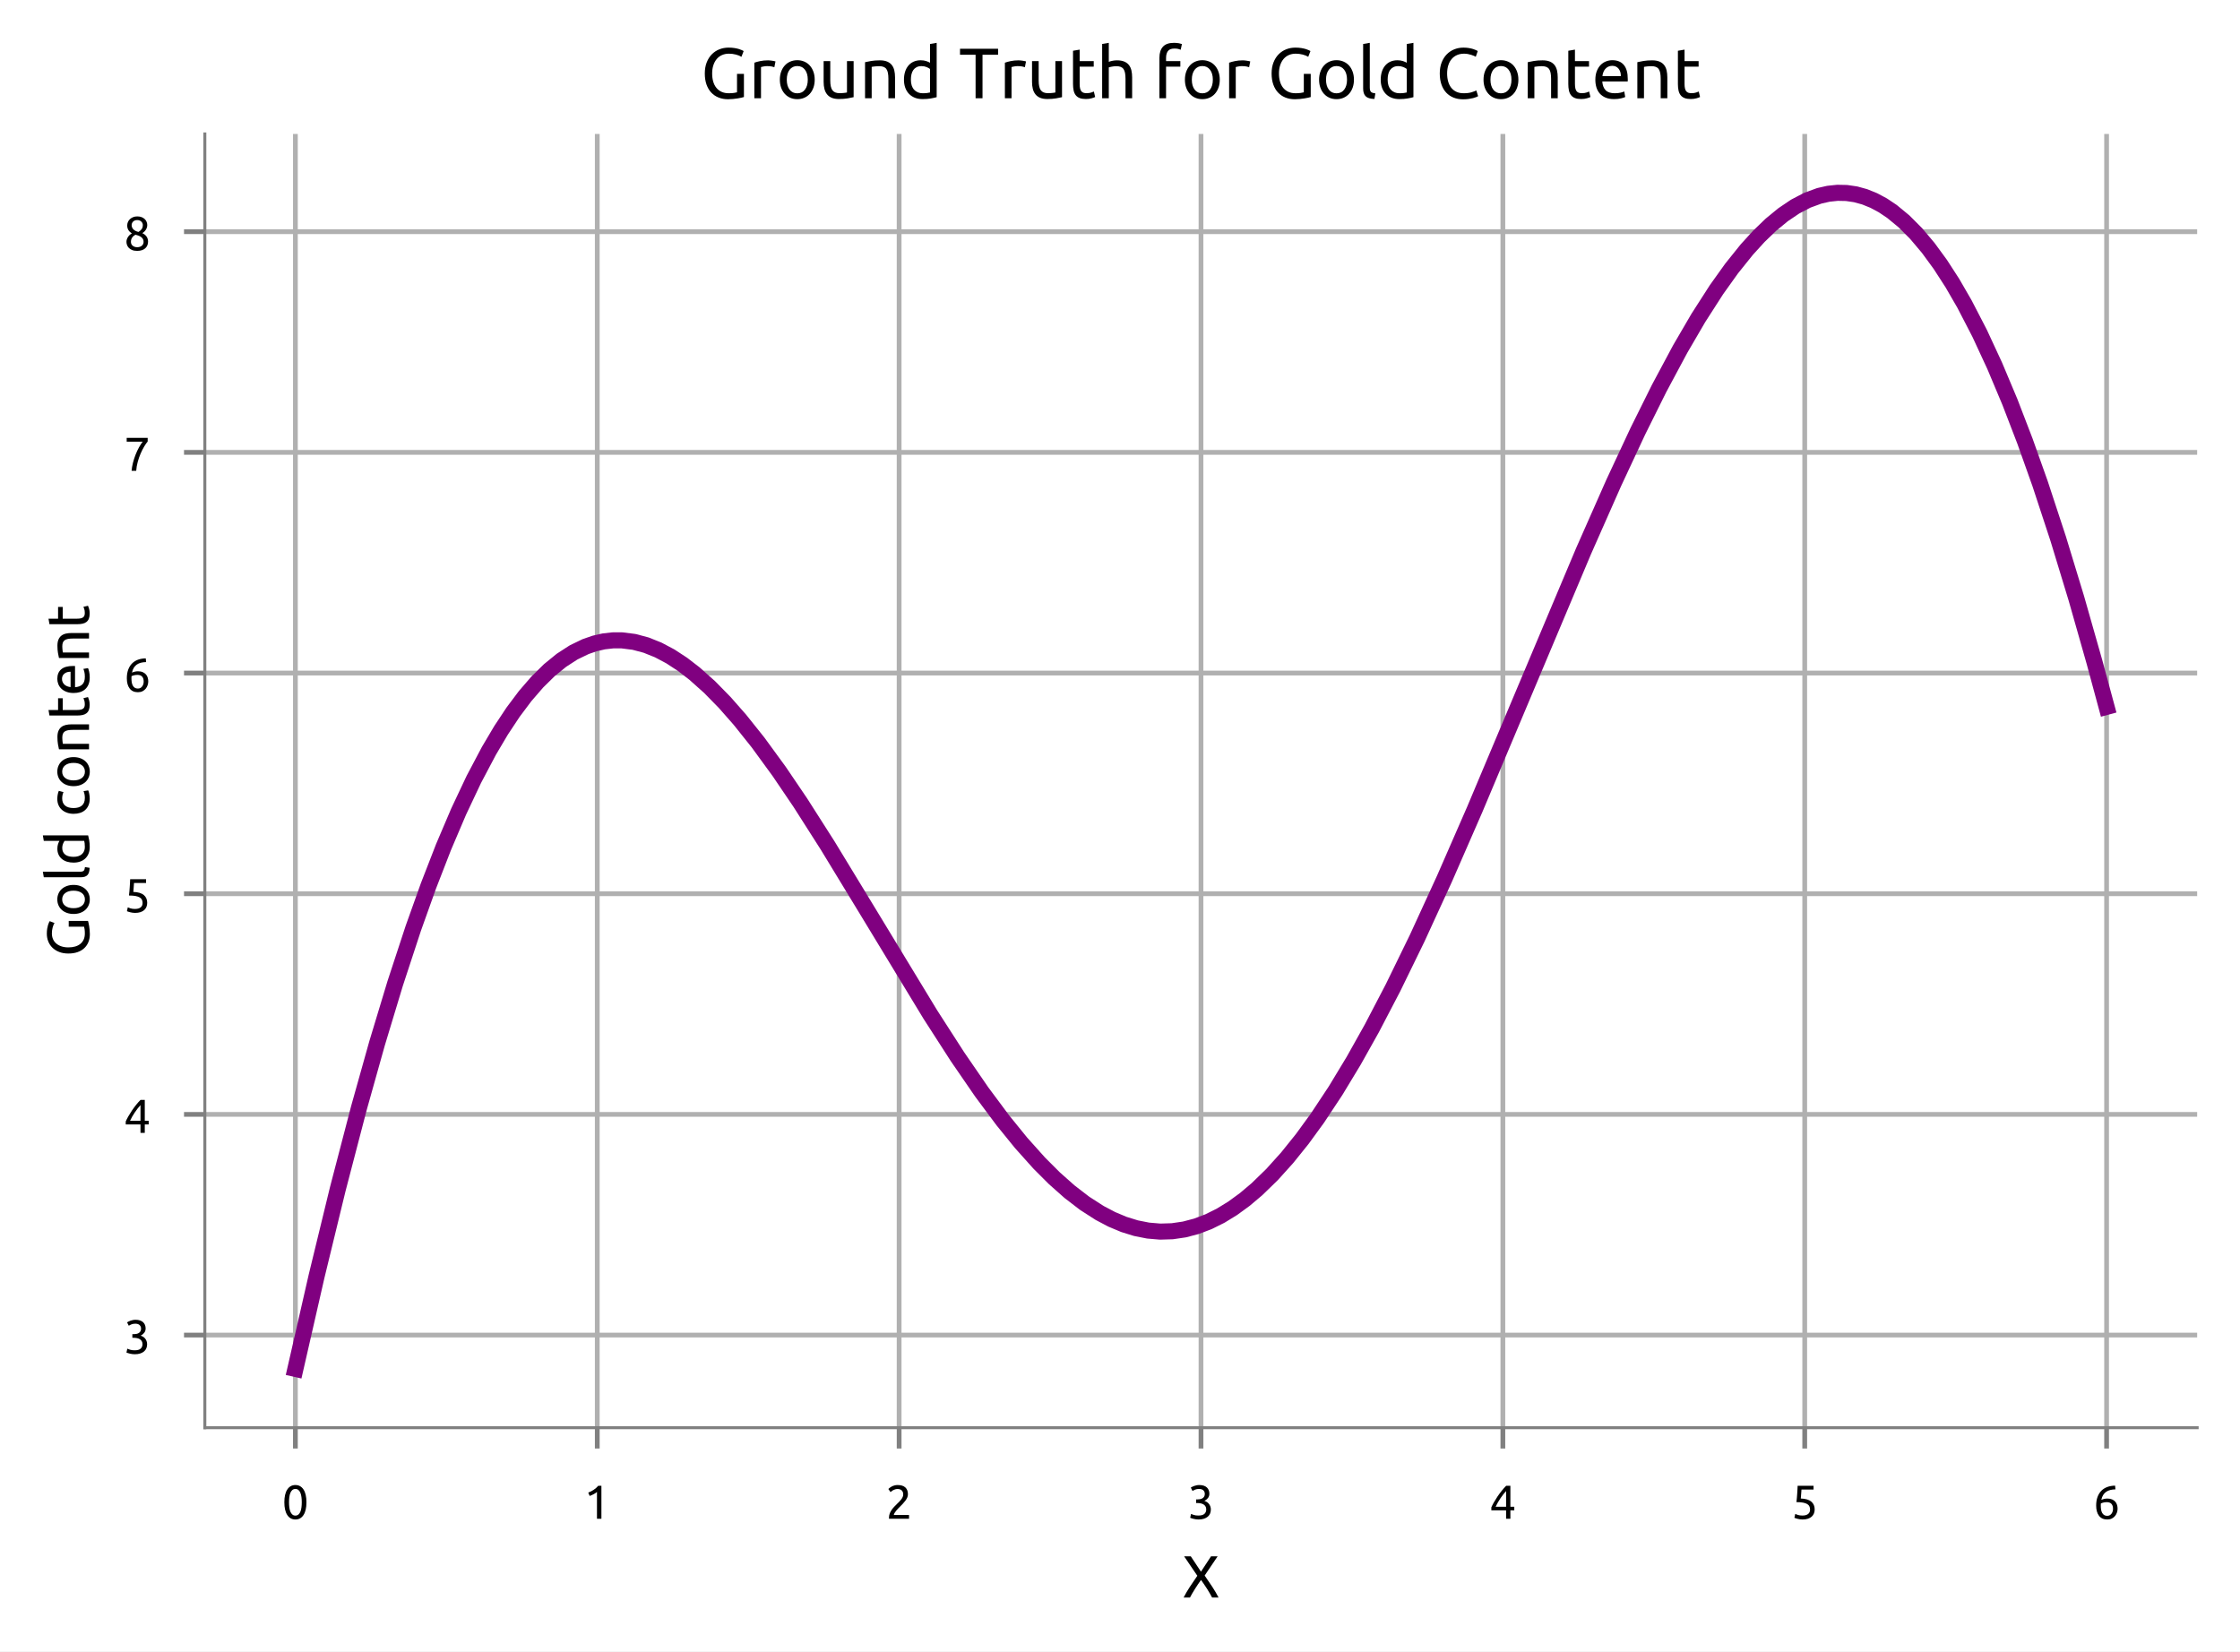
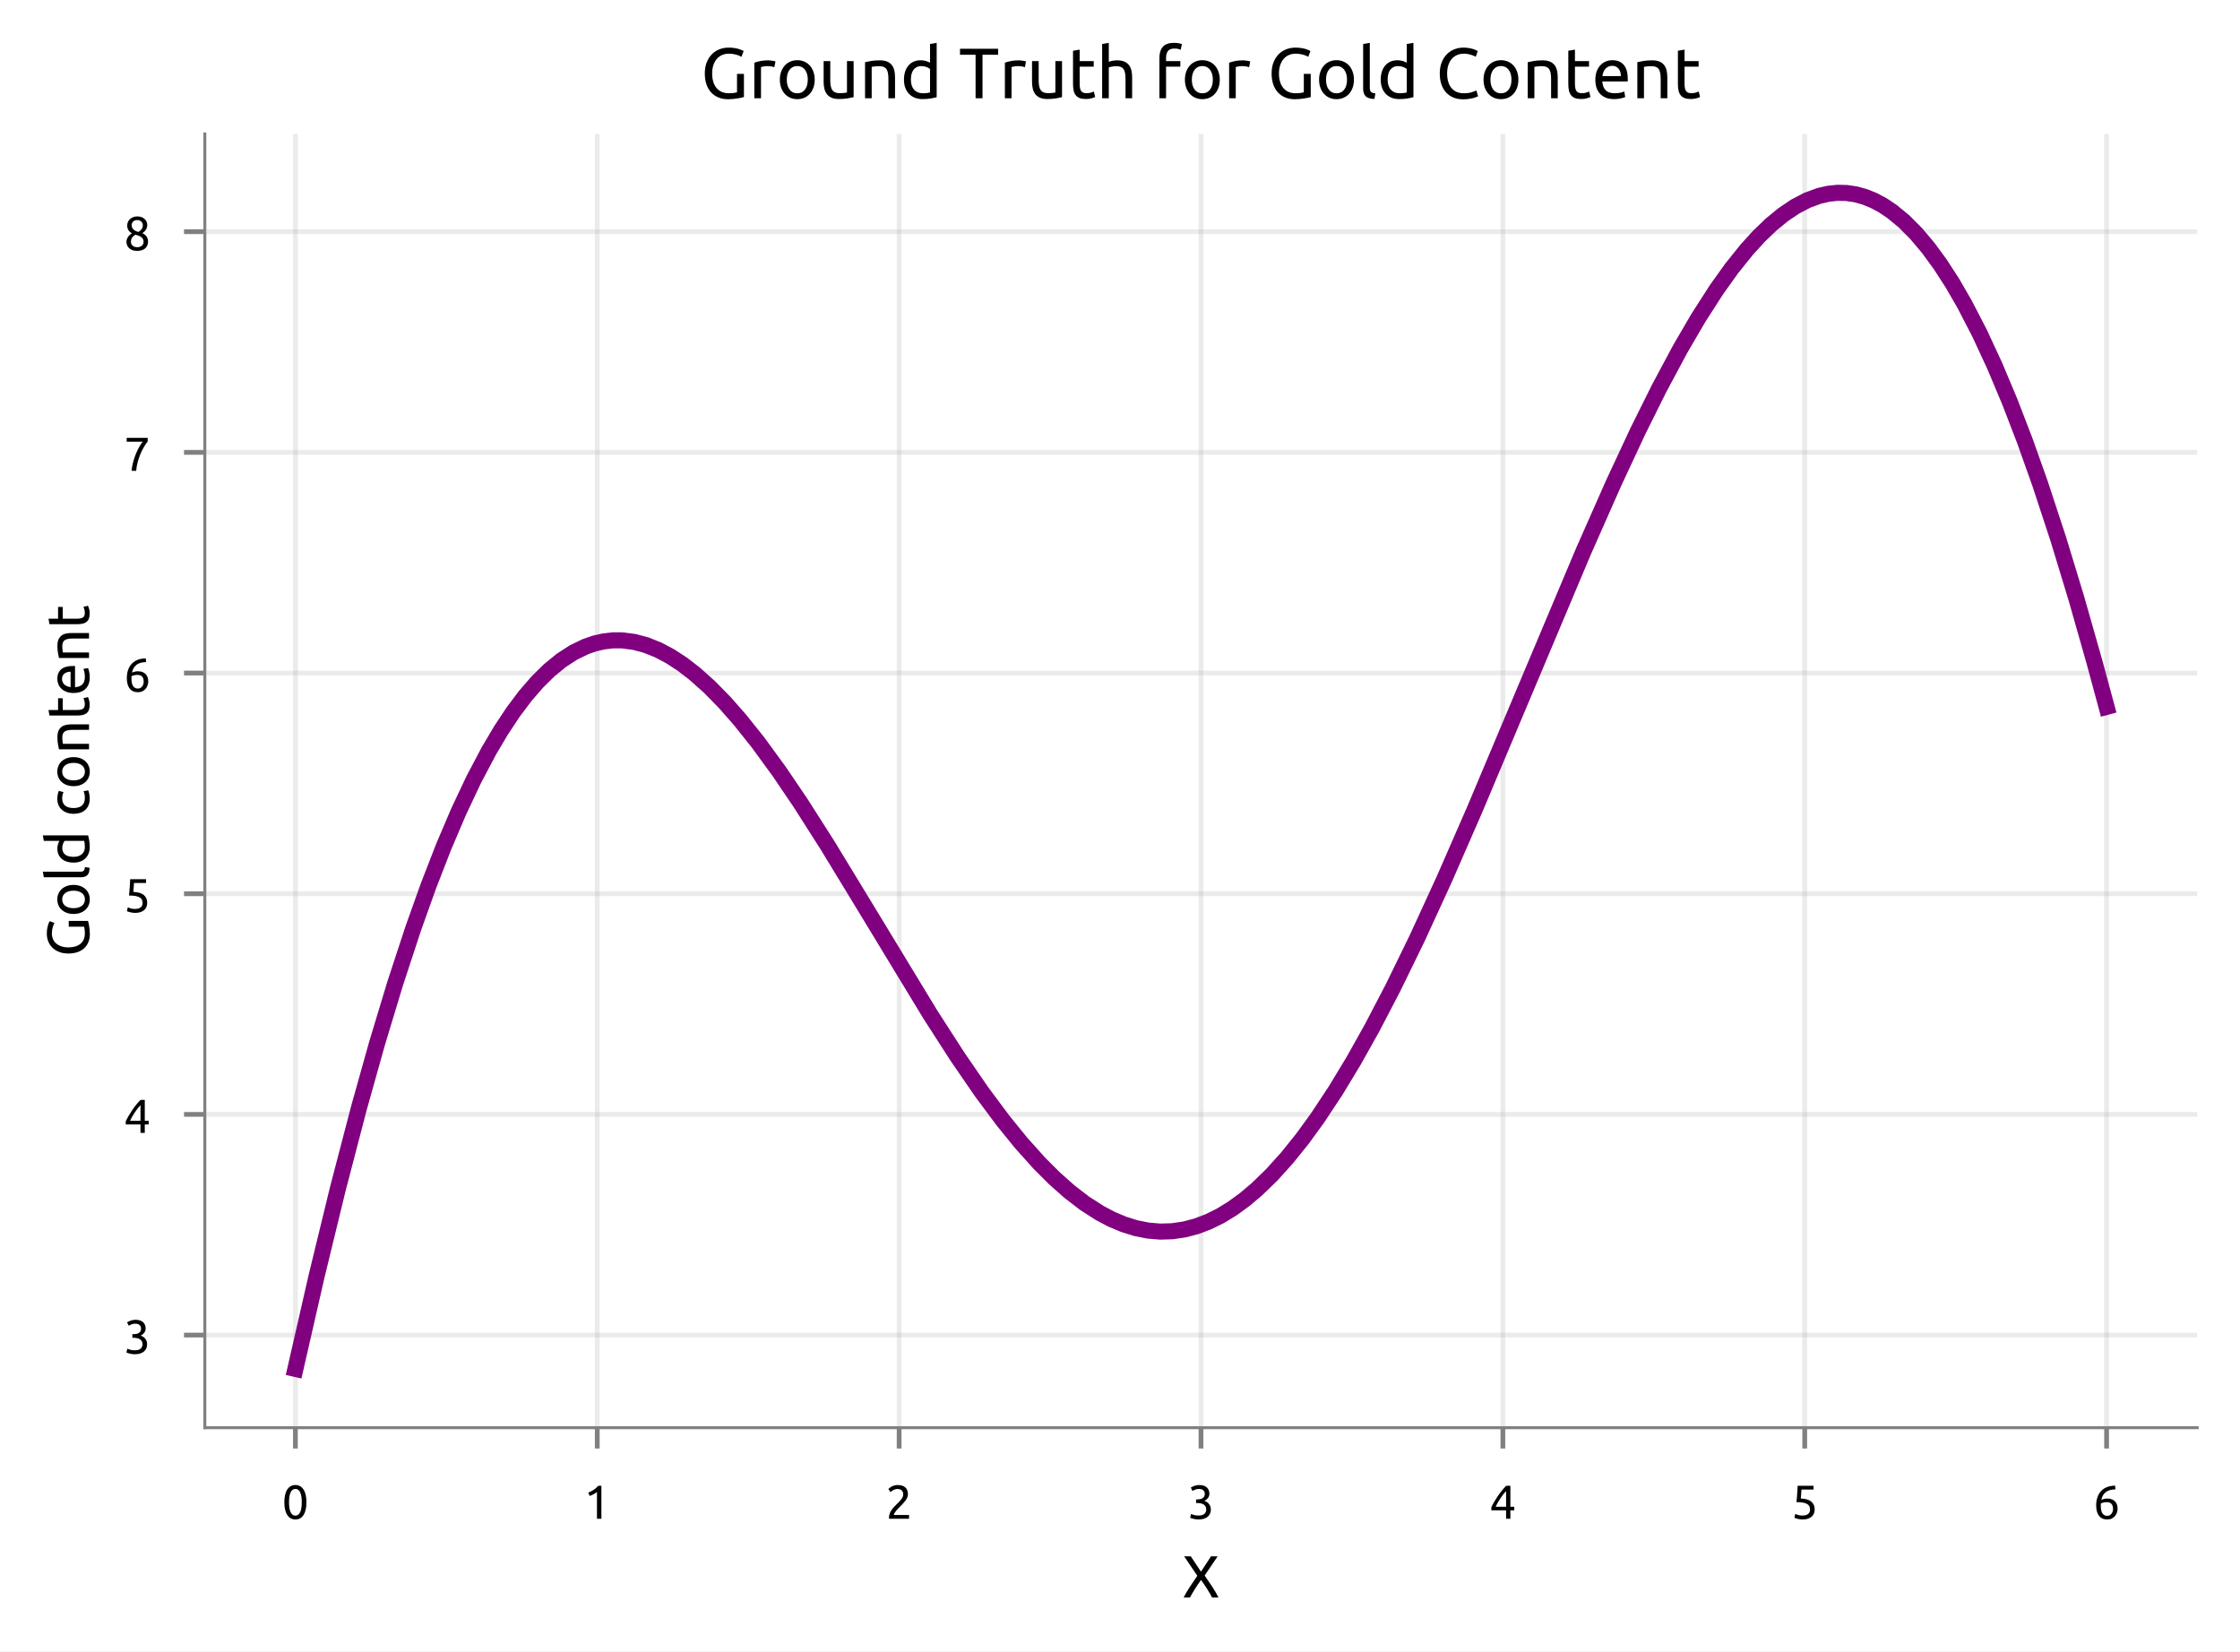
<svg xmlns="http://www.w3.org/2000/svg" xmlns:xlink="http://www.w3.org/1999/xlink" height="277.548pt" version="1.1" viewBox="0 0 376.422 277.548" width="376.422pt">
  <defs>
    <style type="text/css">
*{stroke-linecap:butt;stroke-linejoin:round;}
  </style>
  </defs>
  <g id="figure_1">
    <g id="patch_1">
      <path d="M 0 277.548  L 376.422 277.548  L 376.422 0  L 0 0  z " style="fill:#ffffff;" />
    </g>
    <g id="axes_1">
      <g id="patch_2">
        <path d="M 34.422 239.951  L 369.222 239.951  L 369.222 22.511  L 34.422 22.511  z " style="fill:#ffffff;" />
      </g>
      <g id="matplotlib.axis_1">
        <g id="xtick_1">
          <g id="line2d_1">
-             <path clip-path="url(#p24f2d3cc29)" d="M 49.64 239.951  L 49.64 22.511  " style="fill:none;stroke:#b0b0b0;stroke-linecap:square;stroke-width:0.8;" />
+             <path clip-path="url(#p49e66dd9d8)" d="M 49.64 239.951  L 49.64 22.511  " style="fill:none;stroke:#b0b0b0;stroke-linecap:square;stroke-opacity:0.25;stroke-width:0.8;" />
          </g>
          <g id="line2d_2">
            <defs>
-               <path d="M 0 0  L 0 3.5  " id="m8407065d9e" style="stroke:#808080;stroke-width:0.8;" />
-             </defs>
-             <g>
-               <use style="fill:#808080;stroke:#808080;stroke-width:0.8;" x="49.64" xlink:href="#m8407065d9e" y="239.951" />
+               <path d="M 0 0  L 0 3.5  " id="m145a756507" style="stroke:#808080;stroke-width:0.8;" />
+             </defs>
+             <g>
+               <use style="fill:#808080;stroke:#808080;stroke-width:0.8;" x="49.64" xlink:href="#m145a756507" y="239.951" />
            </g>
          </g>
          <g id="text_1">
            <defs>
              <path d="M 5 34.703  Q 5 52.094 11.141 61.5  Q 17.297 70.906 28.203 70.906  Q 39.094 70.906 45.25 61.5  Q 51.406 52.094 51.406 34.703  Q 51.406 17.297 45.25 7.891  Q 39.094 -1.5 28.203 -1.5  Q 17.297 -1.5 11.141 7.891  Q 5 17.297 5 34.703  z M 41.594 34.703  Q 41.594 40.406 40.938 45.5  Q 40.297 50.594 38.75 54.391  Q 37.203 58.203 34.594 60.453  Q 32 62.703 28.203 62.703  Q 24.406 62.703 21.797 60.453  Q 19.203 58.203 17.641 54.391  Q 16.094 50.594 15.438 45.5  Q 14.797 40.406 14.797 34.703  Q 14.797 29 15.438 23.891  Q 16.094 18.797 17.641 15  Q 19.203 11.203 21.797 8.953  Q 24.406 6.703 28.203 6.703  Q 32 6.703 34.594 8.953  Q 37.203 11.203 38.75 15  Q 40.297 18.797 40.938 23.891  Q 41.594 29 41.594 34.703  z " id="Ubuntu-48" />
            </defs>
            <g transform="translate(47.38381 255.2587)scale(0.08 -0.08)">
              <use xlink:href="#Ubuntu-48" />
            </g>
          </g>
        </g>
        <g id="xtick_2">
          <g id="line2d_3">
-             <path clip-path="url(#p24f2d3cc29)" d="M 100.367 239.951  L 100.367 22.511  " style="fill:none;stroke:#b0b0b0;stroke-linecap:square;stroke-width:0.8;" />
+             <path clip-path="url(#p49e66dd9d8)" d="M 100.367 239.951  L 100.367 22.511  " style="fill:none;stroke:#b0b0b0;stroke-linecap:square;stroke-opacity:0.25;stroke-width:0.8;" />
          </g>
          <g id="line2d_4">
            <g>
-               <use style="fill:#808080;stroke:#808080;stroke-width:0.8;" x="100.367" xlink:href="#m8407065d9e" y="239.951" />
+               <use style="fill:#808080;stroke:#808080;stroke-width:0.8;" x="100.367" xlink:href="#m145a756507" y="239.951" />
            </g>
          </g>
          <g id="text_2">
            <defs>
              <path d="M 9.297 55  Q 15 57.203 20.391 60.641  Q 25.797 64.094 30.297 69.297  L 36.906 69.297  L 36.906 0  L 27.594 0  L 27.594 56.406  Q 26.406 55.297 24.656 54.094  Q 22.906 52.906 20.844 51.797  Q 18.797 50.703 16.547 49.703  Q 14.297 48.703 12.203 48  z " id="Ubuntu-49" />
            </defs>
            <g transform="translate(98.11108 255.2587)scale(0.08 -0.08)">
              <use xlink:href="#Ubuntu-49" />
            </g>
          </g>
        </g>
        <g id="xtick_3">
          <g id="line2d_5">
-             <path clip-path="url(#p24f2d3cc29)" d="M 151.095 239.951  L 151.095 22.511  " style="fill:none;stroke:#b0b0b0;stroke-linecap:square;stroke-width:0.8;" />
+             <path clip-path="url(#p49e66dd9d8)" d="M 151.095 239.951  L 151.095 22.511  " style="fill:none;stroke:#b0b0b0;stroke-linecap:square;stroke-opacity:0.25;stroke-width:0.8;" />
          </g>
          <g id="line2d_6">
            <g>
-               <use style="fill:#808080;stroke:#808080;stroke-width:0.8;" x="151.095" xlink:href="#m8407065d9e" y="239.951" />
+               <use style="fill:#808080;stroke:#808080;stroke-width:0.8;" x="151.095" xlink:href="#m145a756507" y="239.951" />
            </g>
          </g>
          <g id="text_3">
            <defs>
              <path d="M 46.703 51.594  Q 46.703 48 45.25 44.641  Q 43.797 41.297 41.391 38.047  Q 39 34.797 36 31.641  Q 33 28.5 30 25.5  Q 28.297 23.797 26.047 21.5  Q 23.797 19.203 21.797 16.703  Q 19.797 14.203 18.438 11.891  Q 17.094 9.594 17.094 7.906  L 49 7.906  L 49 0  L 7 0  Q 6.906 0.594 6.906 1.188  Q 6.906 1.797 6.906 2.297  Q 6.906 7 8.453 11.047  Q 10 15.094 12.5 18.688  Q 15 22.297 18.094 25.5  Q 21.203 28.703 24.203 31.703  Q 26.703 34.094 28.953 36.438  Q 31.203 38.797 32.953 41.141  Q 34.703 43.5 35.75 46  Q 36.797 48.5 36.797 51.297  Q 36.797 54.297 35.844 56.391  Q 34.906 58.5 33.297 59.891  Q 31.703 61.297 29.547 61.938  Q 27.406 62.594 25 62.594  Q 22.094 62.594 19.688 61.797  Q 17.297 61 15.391 59.953  Q 13.5 58.906 12.203 57.75  Q 10.906 56.594 10.203 56  L 5.594 62.594  Q 6.5 63.594 8.297 65.047  Q 10.094 66.5 12.594 67.797  Q 15.094 69.094 18.188 70  Q 21.297 70.906 24.906 70.906  Q 35.797 70.906 41.25 65.844  Q 46.703 60.797 46.703 51.594  z " id="Ubuntu-50" />
            </defs>
            <g transform="translate(148.8384 255.2587)scale(0.08 -0.08)">
              <use xlink:href="#Ubuntu-50" />
            </g>
          </g>
        </g>
        <g id="xtick_4">
          <g id="line2d_7">
-             <path clip-path="url(#p24f2d3cc29)" d="M 201.822 239.951  L 201.822 22.511  " style="fill:none;stroke:#b0b0b0;stroke-linecap:square;stroke-width:0.8;" />
+             <path clip-path="url(#p49e66dd9d8)" d="M 201.822 239.951  L 201.822 22.511  " style="fill:none;stroke:#b0b0b0;stroke-linecap:square;stroke-opacity:0.25;stroke-width:0.8;" />
          </g>
          <g id="line2d_8">
            <g>
-               <use style="fill:#808080;stroke:#808080;stroke-width:0.8;" x="201.822" xlink:href="#m8407065d9e" y="239.951" />
+               <use style="fill:#808080;stroke:#808080;stroke-width:0.8;" x="201.822" xlink:href="#m145a756507" y="239.951" />
            </g>
          </g>
          <g id="text_4">
            <defs>
              <path d="M 22.594 6.797  Q 31.5 6.797 35.344 10.297  Q 39.203 13.797 39.203 19.703  Q 39.203 23.5 37.594 26.094  Q 36 28.703 33.391 30.25  Q 30.797 31.797 27.344 32.438  Q 23.906 33.094 20.297 33.094  L 17.906 33.094  L 17.906 40.703  L 21.203 40.703  Q 23.703 40.703 26.344 41.203  Q 29 41.703 31.203 43  Q 33.406 44.297 34.797 46.547  Q 36.203 48.797 36.203 52.203  Q 36.203 55 35.203 57  Q 34.203 59 32.547 60.297  Q 30.906 61.594 28.75 62.141  Q 26.594 62.703 24.203 62.703  Q 19.406 62.703 16.047 61.297  Q 12.703 59.906 10.406 58.406  L 6.797 65.5  Q 8 66.297 9.844 67.25  Q 11.703 68.203 14 69  Q 16.297 69.797 18.938 70.344  Q 21.594 70.906 24.5 70.906  Q 30 70.906 34 69.547  Q 38 68.203 40.594 65.75  Q 43.203 63.297 44.5 59.938  Q 45.797 56.594 45.797 52.703  Q 45.797 47.297 42.688 43.438  Q 39.594 39.594 35.203 37.594  Q 37.906 36.797 40.406 35.297  Q 42.906 33.797 44.75 31.5  Q 46.594 29.203 47.75 26.203  Q 48.906 23.203 48.906 19.5  Q 48.906 15 47.344 11.141  Q 45.797 7.297 42.547 4.5  Q 39.297 1.703 34.391 0.094  Q 29.5 -1.5 22.797 -1.5  Q 20.203 -1.5 17.453 -1.094  Q 14.703 -0.703 12.297 -0.094  Q 9.906 0.5 8.094 1.094  Q 6.297 1.703 5.5 2.094  L 7.297 10.203  Q 9 9.406 12.953 8.094  Q 16.906 6.797 22.594 6.797  z " id="Ubuntu-51" />
            </defs>
            <g transform="translate(199.5656 255.2587)scale(0.08 -0.08)">
              <use xlink:href="#Ubuntu-51" />
            </g>
          </g>
        </g>
        <g id="xtick_5">
          <g id="line2d_9">
-             <path clip-path="url(#p24f2d3cc29)" d="M 252.549 239.951  L 252.549 22.511  " style="fill:none;stroke:#b0b0b0;stroke-linecap:square;stroke-width:0.8;" />
+             <path clip-path="url(#p49e66dd9d8)" d="M 252.549 239.951  L 252.549 22.511  " style="fill:none;stroke:#b0b0b0;stroke-linecap:square;stroke-opacity:0.25;stroke-width:0.8;" />
          </g>
          <g id="line2d_10">
            <g>
-               <use style="fill:#808080;stroke:#808080;stroke-width:0.8;" x="252.549" xlink:href="#m8407065d9e" y="239.951" />
+               <use style="fill:#808080;stroke:#808080;stroke-width:0.8;" x="252.549" xlink:href="#m145a756507" y="239.951" />
            </g>
          </g>
          <g id="text_5">
            <defs>
              <path d="M 4 24  Q 5.906 28.406 9.203 34.25  Q 12.5 40.094 16.641 46.297  Q 20.797 52.5 25.547 58.5  Q 30.297 64.5 35.094 69.297  L 44 69.297  L 44 25.297  L 52.203 25.297  L 52.203 17.703  L 44 17.703  L 44 0  L 35 0  L 35 17.703  L 4 17.703  z M 35 58.297  Q 32 55.094 28.953 51.141  Q 25.906 47.203 23 42.891  Q 20.094 38.594 17.547 34.094  Q 15 29.594 13 25.297  L 35 25.297  z " id="Ubuntu-52" />
            </defs>
            <g transform="translate(250.2929 255.2587)scale(0.08 -0.08)">
              <use xlink:href="#Ubuntu-52" />
            </g>
          </g>
        </g>
        <g id="xtick_6">
          <g id="line2d_11">
-             <path clip-path="url(#p24f2d3cc29)" d="M 303.276 239.951  L 303.276 22.511  " style="fill:none;stroke:#b0b0b0;stroke-linecap:square;stroke-width:0.8;" />
+             <path clip-path="url(#p49e66dd9d8)" d="M 303.276 239.951  L 303.276 22.511  " style="fill:none;stroke:#b0b0b0;stroke-linecap:square;stroke-opacity:0.25;stroke-width:0.8;" />
          </g>
          <g id="line2d_12">
            <g>
-               <use style="fill:#808080;stroke:#808080;stroke-width:0.8;" x="303.276" xlink:href="#m8407065d9e" y="239.951" />
+               <use style="fill:#808080;stroke:#808080;stroke-width:0.8;" x="303.276" xlink:href="#m145a756507" y="239.951" />
            </g>
          </g>
          <g id="text_6">
            <defs>
              <path d="M 19.906 42.594  Q 35 42 42.047 36  Q 49.094 30 49.094 19.703  Q 49.094 15.094 47.547 11.188  Q 46 7.297 42.844 4.5  Q 39.703 1.703 34.891 0.094  Q 30.094 -1.5 23.5 -1.5  Q 20.906 -1.5 18.203 -1.094  Q 15.5 -0.703 13.203 -0.094  Q 10.906 0.5 9.094 1.094  Q 7.297 1.703 6.5 2.094  L 8.297 10.203  Q 10 9.406 13.844 8.094  Q 17.703 6.797 23.297 6.797  Q 27.797 6.797 30.844 7.797  Q 33.906 8.797 35.797 10.5  Q 37.703 12.203 38.547 14.453  Q 39.406 16.703 39.406 19.203  Q 39.406 23 38.094 25.953  Q 36.797 28.906 33.5 30.906  Q 30.203 32.906 24.703 33.953  Q 19.203 35 10.797 35  Q 11.406 39.906 11.75 44.203  Q 12.094 48.5 12.391 52.594  Q 12.703 56.703 12.891 60.75  Q 13.094 64.797 13.297 69.297  L 46.703 69.297  L 46.703 61.406  L 21.406 61.406  Q 21.297 59.906 21.094 57.344  Q 20.906 54.797 20.703 52.047  Q 20.5 49.297 20.297 46.688  Q 20.094 44.094 19.906 42.594  z " id="Ubuntu-53" />
            </defs>
            <g transform="translate(301.0202 255.2587)scale(0.08 -0.08)">
              <use xlink:href="#Ubuntu-53" />
            </g>
          </g>
        </g>
        <g id="xtick_7">
          <g id="line2d_13">
-             <path clip-path="url(#p24f2d3cc29)" d="M 354.004 239.951  L 354.004 22.511  " style="fill:none;stroke:#b0b0b0;stroke-linecap:square;stroke-width:0.8;" />
+             <path clip-path="url(#p49e66dd9d8)" d="M 354.004 239.951  L 354.004 22.511  " style="fill:none;stroke:#b0b0b0;stroke-linecap:square;stroke-opacity:0.25;stroke-width:0.8;" />
          </g>
          <g id="line2d_14">
            <g>
-               <use style="fill:#808080;stroke:#808080;stroke-width:0.8;" x="354.004" xlink:href="#m8407065d9e" y="239.951" />
+               <use style="fill:#808080;stroke:#808080;stroke-width:0.8;" x="354.004" xlink:href="#m145a756507" y="239.951" />
            </g>
          </g>
          <g id="text_7">
            <defs>
              <path d="M 6.297 27.797  Q 6.297 37.906 9.094 45.656  Q 11.906 53.406 17.047 58.703  Q 22.203 64 29.547 66.75  Q 36.906 69.5 46.094 69.594  L 46.797 61.797  Q 40.906 61.703 36.047 60.5  Q 31.203 59.297 27.391 56.688  Q 23.594 54.094 21 49.938  Q 18.406 45.797 17.094 39.703  Q 19.703 40.906 22.953 41.703  Q 26.203 42.5 29.703 42.5  Q 35.594 42.5 39.688 40.703  Q 43.797 38.906 46.391 35.953  Q 49 33 50.141 29.141  Q 51.297 25.297 51.297 21.094  Q 51.297 17.297 50 13.297  Q 48.703 9.297 46.047 6  Q 43.406 2.703 39.297 0.594  Q 35.203 -1.5 29.594 -1.5  Q 18.203 -1.5 12.25 6.297  Q 6.297 14.094 6.297 27.797  z M 28.703 34.906  Q 25.203 34.906 22.203 34.25  Q 19.203 33.594 16.203 32.297  Q 16.094 31.203 16.047 30.047  Q 16 28.906 16 27.797  Q 16 23.406 16.594 19.5  Q 17.203 15.594 18.75 12.641  Q 20.297 9.703 22.891 7.953  Q 25.5 6.203 29.5 6.203  Q 32.797 6.203 35.094 7.594  Q 37.406 9 38.906 11.203  Q 40.406 13.406 41.047 15.953  Q 41.703 18.5 41.703 20.906  Q 41.703 27.703 38.453 31.297  Q 35.203 34.906 28.703 34.906  z " id="Ubuntu-54" />
            </defs>
            <g transform="translate(351.7474 255.2587)scale(0.08 -0.08)">
              <use xlink:href="#Ubuntu-54" />
            </g>
          </g>
        </g>
        <g id="text_8">
          <defs>
            <path d="M 50.203 0  Q 48.703 3 46.594 6.641  Q 44.5 10.297 42 14.25  Q 39.5 18.203 36.797 22.141  Q 34.094 26.094 31.594 29.594  Q 29.094 26.094 26.391 22.141  Q 23.703 18.203 21.25 14.25  Q 18.797 10.297 16.641 6.641  Q 14.5 3 13 0  L 2.297 0  Q 6.797 8.797 12.75 17.891  Q 18.703 27 25.406 36.594  L 3.203 69.297  L 14.406 69.297  L 31.5 43.5  L 48.406 69.297  L 59.5 69.297  L 37.703 37  Q 44.5 27.297 50.5 18.094  Q 56.5 8.906 61.094 0  z " id="Ubuntu-88" />
          </defs>
          <g transform="translate(198.6672 268.4981)scale(0.1 -0.1)">
            <use xlink:href="#Ubuntu-88" />
          </g>
        </g>
      </g>
      <g id="matplotlib.axis_2">
        <g id="ytick_1">
          <g id="line2d_15">
-             <path clip-path="url(#p24f2d3cc29)" d="M 34.422 224.383  L 369.222 224.383  " style="fill:none;stroke:#b0b0b0;stroke-linecap:square;stroke-width:0.8;" />
+             <path clip-path="url(#p49e66dd9d8)" d="M 34.422 224.383  L 369.222 224.383  " style="fill:none;stroke:#b0b0b0;stroke-linecap:square;stroke-opacity:0.25;stroke-width:0.8;" />
          </g>
          <g id="line2d_16">
            <defs>
-               <path d="M 0 0  L -3.5 0  " id="mb418217c05" style="stroke:#808080;stroke-width:0.8;" />
-             </defs>
-             <g>
-               <use style="fill:#808080;stroke:#808080;stroke-width:0.8;" x="34.422" xlink:href="#mb418217c05" y="224.383" />
+               <path d="M 0 0  L -3.5 0  " id="m1ebb4cdd54" style="stroke:#808080;stroke-width:0.8;" />
+             </defs>
+             <g>
+               <use style="fill:#808080;stroke:#808080;stroke-width:0.8;" x="34.422" xlink:href="#m1ebb4cdd54" y="224.383" />
            </g>
          </g>
          <g id="text_9">
            <g transform="translate(20.80937 227.4864)scale(0.08 -0.08)">
              <use xlink:href="#Ubuntu-51" />
            </g>
          </g>
        </g>
        <g id="ytick_2">
          <g id="line2d_17">
-             <path clip-path="url(#p24f2d3cc29)" d="M 34.422 187.294  L 369.222 187.294  " style="fill:none;stroke:#b0b0b0;stroke-linecap:square;stroke-width:0.8;" />
+             <path clip-path="url(#p49e66dd9d8)" d="M 34.422 187.294  L 369.222 187.294  " style="fill:none;stroke:#b0b0b0;stroke-linecap:square;stroke-opacity:0.25;stroke-width:0.8;" />
          </g>
          <g id="line2d_18">
            <g>
-               <use style="fill:#808080;stroke:#808080;stroke-width:0.8;" x="34.422" xlink:href="#mb418217c05" y="187.294" />
+               <use style="fill:#808080;stroke:#808080;stroke-width:0.8;" x="34.422" xlink:href="#m1ebb4cdd54" y="187.294" />
            </g>
          </g>
          <g id="text_10">
            <g transform="translate(20.80937 190.3979)scale(0.08 -0.08)">
              <use xlink:href="#Ubuntu-52" />
            </g>
          </g>
        </g>
        <g id="ytick_3">
          <g id="line2d_19">
-             <path clip-path="url(#p24f2d3cc29)" d="M 34.422 150.206  L 369.222 150.206  " style="fill:none;stroke:#b0b0b0;stroke-linecap:square;stroke-width:0.8;" />
+             <path clip-path="url(#p49e66dd9d8)" d="M 34.422 150.206  L 369.222 150.206  " style="fill:none;stroke:#b0b0b0;stroke-linecap:square;stroke-opacity:0.25;stroke-width:0.8;" />
          </g>
          <g id="line2d_20">
            <g>
-               <use style="fill:#808080;stroke:#808080;stroke-width:0.8;" x="34.422" xlink:href="#mb418217c05" y="150.206" />
+               <use style="fill:#808080;stroke:#808080;stroke-width:0.8;" x="34.422" xlink:href="#m1ebb4cdd54" y="150.206" />
            </g>
          </g>
          <g id="text_11">
            <g transform="translate(20.80937 153.3094)scale(0.08 -0.08)">
              <use xlink:href="#Ubuntu-53" />
            </g>
          </g>
        </g>
        <g id="ytick_4">
          <g id="line2d_21">
-             <path clip-path="url(#p24f2d3cc29)" d="M 34.422 113.117  L 369.222 113.117  " style="fill:none;stroke:#b0b0b0;stroke-linecap:square;stroke-width:0.8;" />
+             <path clip-path="url(#p49e66dd9d8)" d="M 34.422 113.117  L 369.222 113.117  " style="fill:none;stroke:#b0b0b0;stroke-linecap:square;stroke-opacity:0.25;stroke-width:0.8;" />
          </g>
          <g id="line2d_22">
            <g>
-               <use style="fill:#808080;stroke:#808080;stroke-width:0.8;" x="34.422" xlink:href="#mb418217c05" y="113.117" />
+               <use style="fill:#808080;stroke:#808080;stroke-width:0.8;" x="34.422" xlink:href="#m1ebb4cdd54" y="113.117" />
            </g>
          </g>
          <g id="text_12">
            <g transform="translate(20.80937 116.2208)scale(0.08 -0.08)">
              <use xlink:href="#Ubuntu-54" />
            </g>
          </g>
        </g>
        <g id="ytick_5">
          <g id="line2d_23">
-             <path clip-path="url(#p24f2d3cc29)" d="M 34.422 76.029  L 369.222 76.029  " style="fill:none;stroke:#b0b0b0;stroke-linecap:square;stroke-width:0.8;" />
+             <path clip-path="url(#p49e66dd9d8)" d="M 34.422 76.029  L 369.222 76.029  " style="fill:none;stroke:#b0b0b0;stroke-linecap:square;stroke-opacity:0.25;stroke-width:0.8;" />
          </g>
          <g id="line2d_24">
            <g>
-               <use style="fill:#808080;stroke:#808080;stroke-width:0.8;" x="34.422" xlink:href="#mb418217c05" y="76.029" />
+               <use style="fill:#808080;stroke:#808080;stroke-width:0.8;" x="34.422" xlink:href="#m1ebb4cdd54" y="76.029" />
            </g>
          </g>
          <g id="text_13">
            <defs>
              <path d="M 16.297 0  Q 16.906 8 19.156 16.844  Q 21.406 25.703 24.703 34.047  Q 28 42.406 31.953 49.547  Q 35.906 56.703 39.703 61.203  L 6 61.203  L 6 69.297  L 50.094 69.297  L 50.094 61.594  Q 46.797 57.797 42.797 51.141  Q 38.797 44.5 35.25 36.25  Q 31.703 28 29.141 18.641  Q 26.594 9.297 26 0  z " id="Ubuntu-55" />
            </defs>
            <g transform="translate(20.80937 79.13228)scale(0.08 -0.08)">
              <use xlink:href="#Ubuntu-55" />
            </g>
          </g>
        </g>
        <g id="ytick_6">
          <g id="line2d_25">
-             <path clip-path="url(#p24f2d3cc29)" d="M 34.422 38.94  L 369.222 38.94  " style="fill:none;stroke:#b0b0b0;stroke-linecap:square;stroke-width:0.8;" />
+             <path clip-path="url(#p49e66dd9d8)" d="M 34.422 38.94  L 369.222 38.94  " style="fill:none;stroke:#b0b0b0;stroke-linecap:square;stroke-opacity:0.25;stroke-width:0.8;" />
          </g>
          <g id="line2d_26">
            <g>
-               <use style="fill:#808080;stroke:#808080;stroke-width:0.8;" x="34.422" xlink:href="#mb418217c05" y="38.94" />
+               <use style="fill:#808080;stroke:#808080;stroke-width:0.8;" x="34.422" xlink:href="#m1ebb4cdd54" y="38.94" />
            </g>
          </g>
          <g id="text_14">
            <defs>
              <path d="M 50.906 18  Q 50.906 13.797 49.453 10.25  Q 48 6.703 45.141 4.047  Q 42.297 1.406 38 -0.047  Q 33.703 -1.5 28.094 -1.5  Q 21.594 -1.5 17.25 0.344  Q 12.906 2.203 10.297 5  Q 7.703 7.797 6.594 11.141  Q 5.5 14.5 5.5 17.5  Q 5.5 20.406 6.453 23.047  Q 7.406 25.703 8.953 28  Q 10.5 30.297 12.547 32.141  Q 14.594 34 16.906 35.406  Q 7.094 41 7.094 51.906  Q 7.094 55.703 8.594 59.141  Q 10.094 62.594 12.844 65.188  Q 15.594 67.797 19.5 69.344  Q 23.406 70.906 28.203 70.906  Q 33.797 70.906 37.797 69.203  Q 41.797 67.5 44.344 64.844  Q 46.906 62.203 48.047 59  Q 49.203 55.797 49.203 52.797  Q 49.203 49.906 48.344 47.344  Q 47.5 44.797 46.047 42.594  Q 44.594 40.406 42.75 38.703  Q 40.906 37 38.906 35.703  Q 50.703 30.094 50.906 18  z M 14.906 17.406  Q 14.906 15.594 15.547 13.641  Q 16.203 11.703 17.797 10.047  Q 19.406 8.406 21.906 7.297  Q 24.406 6.203 28.203 6.203  Q 31.594 6.203 34.141 7.203  Q 36.703 8.203 38.297 9.75  Q 39.906 11.297 40.703 13.297  Q 41.5 15.297 41.5 17.406  Q 41.5 20.594 40.297 23  Q 39.094 25.406 36.844 27.203  Q 34.594 29 31.438 30.25  Q 28.297 31.5 24.297 32.406  Q 19.797 29.906 17.344 26.203  Q 14.906 22.5 14.906 17.406  z M 39.906 52.906  Q 39.906 54.406 39.25 56.203  Q 38.594 58 37.188 59.547  Q 35.797 61.094 33.594 62.141  Q 31.406 63.203 28.203 63.203  Q 25 63.203 22.75 62.203  Q 20.5 61.203 19.094 59.641  Q 17.703 58.094 17.047 56.25  Q 16.406 54.406 16.406 52.594  Q 16.406 50.406 17.203 48.203  Q 18 46 19.703 44.094  Q 21.406 42.203 24.156 40.703  Q 26.906 39.203 30.703 38.297  Q 34.906 40.797 37.406 44.141  Q 39.906 47.5 39.906 52.906  z " id="Ubuntu-56" />
            </defs>
            <g transform="translate(20.80937 42.04374)scale(0.08 -0.08)">
              <use xlink:href="#Ubuntu-56" />
            </g>
          </g>
        </g>
        <g id="text_15">
          <defs>
            <path d="M 50.906 34.094  L 60.594 34.094  L 60.594 1.703  Q 59.406 1.297 57.156 0.797  Q 54.906 0.297 51.953 -0.203  Q 49 -0.703 45.5 -1.047  Q 42 -1.406 38.406 -1.406  Q 31.094 -1.406 25.094 1  Q 19.094 3.406 14.797 8  Q 10.5 12.594 8.141 19.297  Q 5.797 26 5.797 34.703  Q 5.797 43.406 8.438 50.156  Q 11.094 56.906 15.594 61.5  Q 20.094 66.094 26.141 68.5  Q 32.203 70.906 39.094 70.906  Q 43.797 70.906 47.438 70.297  Q 51.094 69.703 53.688 68.891  Q 56.297 68.094 57.938 67.297  Q 59.594 66.5 60.203 66.094  L 57.094 58  Q 54.203 59.906 49.391 61.156  Q 44.594 62.406 39.594 62.406  Q 34.297 62.406 29.938 60.5  Q 25.594 58.594 22.547 55  Q 19.5 51.406 17.797 46.25  Q 16.094 41.094 16.094 34.703  Q 16.094 28.5 17.547 23.391  Q 19 18.297 21.953 14.641  Q 24.906 11 29.25 9  Q 33.594 7 39.5 7  Q 43.703 7 46.641 7.453  Q 49.594 7.906 50.906 8.297  z " id="Ubuntu-71" />
            <path d="M 53.906 26  Q 53.906 19.797 52.094 14.797  Q 50.297 9.797 47.047 6.188  Q 43.797 2.594 39.297 0.641  Q 34.797 -1.297 29.5 -1.297  Q 24.203 -1.297 19.703 0.641  Q 15.203 2.594 11.953 6.188  Q 8.703 9.797 6.891 14.797  Q 5.094 19.797 5.094 26  Q 5.094 32.094 6.891 37.141  Q 8.703 42.203 11.953 45.797  Q 15.203 49.406 19.703 51.344  Q 24.203 53.297 29.5 53.297  Q 34.797 53.297 39.297 51.344  Q 43.797 49.406 47.047 45.797  Q 50.297 42.203 52.094 37.141  Q 53.906 32.094 53.906 26  z M 44.203 26  Q 44.203 34.797 40.25 39.938  Q 36.297 45.094 29.5 45.094  Q 22.703 45.094 18.75 39.938  Q 14.797 34.797 14.797 26  Q 14.797 17.203 18.75 12.047  Q 22.703 6.906 29.5 6.906  Q 36.297 6.906 40.25 12.047  Q 44.203 17.203 44.203 26  z " id="Ubuntu-111" />
            <path d="M 23.594 -1  Q 15 -0.797 11.391 2.703  Q 7.797 6.203 7.797 13.594  L 7.797 76  L 17.094 77.594  L 17.094 15.094  Q 17.094 12.797 17.5 11.297  Q 17.906 9.797 18.797 8.891  Q 19.703 8 21.203 7.547  Q 22.703 7.094 24.906 6.797  z " id="Ubuntu-108" />
            <path d="M 41.594 41  Q 39.906 42.406 36.703 43.703  Q 33.5 45 29.703 45  Q 25.703 45 22.844 43.547  Q 20 42.094 18.203 39.547  Q 16.406 37 15.594 33.5  Q 14.797 30 14.797 26  Q 14.797 16.906 19.297 11.953  Q 23.797 7 31.297 7  Q 35.094 7 37.641 7.344  Q 40.203 7.703 41.594 8.094  z M 41.594 76  L 50.906 77.594  L 50.906 1.5  Q 47.703 0.594 42.703 -0.297  Q 37.703 -1.203 31.203 -1.203  Q 25.203 -1.203 20.391 0.688  Q 15.594 2.594 12.188 6.094  Q 8.797 9.594 6.938 14.641  Q 5.094 19.703 5.094 26  Q 5.094 32 6.641 37  Q 8.203 42 11.203 45.594  Q 14.203 49.203 18.547 51.203  Q 22.906 53.203 28.5 53.203  Q 33 53.203 36.453 52  Q 39.906 50.797 41.594 49.703  z " id="Ubuntu-100" />
            <path id="Ubuntu-32" />
            <path d="M 30.594 -1.203  Q 24.297 -1.203 19.547 0.797  Q 14.797 2.797 11.547 6.391  Q 8.297 10 6.688 14.953  Q 5.094 19.906 5.094 25.906  Q 5.094 31.906 6.844 36.906  Q 8.594 41.906 11.797 45.547  Q 15 49.203 19.641 51.25  Q 24.297 53.297 30 53.297  Q 33.5 53.297 37 52.688  Q 40.5 52.094 43.703 50.797  L 41.594 42.906  Q 39.5 43.906 36.75 44.5  Q 34 45.094 30.906 45.094  Q 23.094 45.094 18.938 40.188  Q 14.797 35.297 14.797 25.906  Q 14.797 21.703 15.75 18.203  Q 16.703 14.703 18.75 12.203  Q 20.797 9.703 24 8.344  Q 27.203 7 31.797 7  Q 35.5 7 38.5 7.703  Q 41.5 8.406 43.203 9.203  L 44.5 1.406  Q 43.703 0.906 42.203 0.453  Q 40.703 0 38.797 -0.344  Q 36.906 -0.703 34.75 -0.953  Q 32.594 -1.203 30.594 -1.203  z " id="Ubuntu-99" />
            <path d="M 8 50.5  Q 11.203 51.297 16.5 52.188  Q 21.797 53.094 28.703 53.094  Q 34.906 53.094 39 51.344  Q 43.094 49.594 45.547 46.438  Q 48 43.297 49 38.891  Q 50 34.5 50 29.203  L 50 0  L 40.703 0  L 40.703 27.203  Q 40.703 32 40.047 35.391  Q 39.406 38.797 37.906 40.891  Q 36.406 43 33.906 43.953  Q 31.406 44.906 27.703 44.906  Q 26.203 44.906 24.594 44.797  Q 23 44.703 21.547 44.547  Q 20.094 44.406 18.938 44.203  Q 17.797 44 17.297 43.906  L 17.297 0  L 8 0  z " id="Ubuntu-110" />
            <path d="M 16.703 52  L 36.406 52  L 36.406 44.203  L 16.703 44.203  L 16.703 20.203  Q 16.703 16.297 17.297 13.75  Q 17.906 11.203 19.094 9.75  Q 20.297 8.297 22.094 7.688  Q 23.906 7.094 26.297 7.094  Q 30.5 7.094 33.047 8.047  Q 35.594 9 36.594 9.406  L 38.406 1.703  Q 37 1 33.5 -0.047  Q 30 -1.094 25.5 -1.094  Q 20.203 -1.094 16.75 0.25  Q 13.297 1.594 11.188 4.297  Q 9.094 7 8.25 10.953  Q 7.406 14.906 7.406 20.094  L 7.406 66.5  L 16.703 68.094  z " id="Ubuntu-116" />
            <path d="M 5.094 25.906  Q 5.094 32.797 7.094 37.938  Q 9.094 43.094 12.391 46.5  Q 15.703 49.906 20 51.594  Q 24.297 53.297 28.797 53.297  Q 39.297 53.297 44.891 46.75  Q 50.5 40.203 50.5 26.797  Q 50.5 26.203 50.5 25.25  Q 50.5 24.297 50.406 23.5  L 14.797 23.5  Q 15.406 15.406 19.5 11.203  Q 23.594 7 32.297 7  Q 37.203 7 40.547 7.844  Q 43.906 8.703 45.594 9.5  L 46.906 1.703  Q 45.203 0.797 40.953 -0.203  Q 36.703 -1.203 31.297 -1.203  Q 24.5 -1.203 19.547 0.844  Q 14.594 2.906 11.391 6.5  Q 8.203 10.094 6.641 15.047  Q 5.094 20 5.094 25.906  z M 40.797 31  Q 40.906 37.297 37.656 41.344  Q 34.406 45.406 28.703 45.406  Q 25.5 45.406 23.047 44.156  Q 20.594 42.906 18.891 40.906  Q 17.203 38.906 16.25 36.297  Q 15.297 33.703 15 31  z " id="Ubuntu-101" />
          </defs>
          <g transform="translate(14.95937 160.8359)rotate(-90)scale(0.1 -0.1)">
            <use xlink:href="#Ubuntu-71" />
            <use x="67.2" xlink:href="#Ubuntu-111" />
            <use x="126.2" xlink:href="#Ubuntu-108" />
            <use x="153.5" xlink:href="#Ubuntu-100" />
            <use x="212.4" xlink:href="#Ubuntu-32" />
            <use x="235.5" xlink:href="#Ubuntu-99" />
            <use x="281.984" xlink:href="#Ubuntu-111" />
            <use x="340.984" xlink:href="#Ubuntu-110" />
            <use x="398.384" xlink:href="#Ubuntu-116" />
            <use x="438.569" xlink:href="#Ubuntu-101" />
            <use x="494.469" xlink:href="#Ubuntu-110" />
            <use x="551.869" xlink:href="#Ubuntu-116" />
          </g>
        </g>
      </g>
      <g id="line2d_27">
-         <path clip-path="url(#p24f2d3cc29)" d="M 49.64 230.068  L 53.197 214.503  L 56.754 199.875  L 60.311 186.238  L 63.359 175.37  L 66.408 165.286  L 69.457 156.004  L 71.997 148.893  L 74.538 142.353  L 77.079 136.39  L 79.619 131.004  L 82.16 126.194  L 84.192 122.759  L 86.225 119.688  L 88.257 116.978  L 90.29 114.625  L 92.322 112.624  L 94.355 110.968  L 96.387 109.652  L 98.42 108.668  L 99.944 108.143  L 101.468 107.796  L 102.993 107.625  L 104.517 107.624  L 106.549 107.881  L 108.582 108.422  L 110.614 109.238  L 112.647 110.316  L 114.679 111.644  L 116.712 113.21  L 119.252 115.48  L 121.793 118.073  L 124.334 120.963  L 127.382 124.781  L 130.939 129.657  L 134.496 134.908  L 139.069 142.08  L 145.675 152.94  L 156.345 170.518  L 160.918 177.621  L 164.983 183.535  L 168.54 188.317  L 171.589 192.075  L 174.637 195.479  L 177.178 198.021  L 179.719 200.277  L 182.259 202.23  L 184.8 203.865  L 186.832 204.935  L 188.865 205.788  L 190.897 206.418  L 192.93 206.821  L 194.962 206.994  L 196.995 206.932  L 199.027 206.635  L 201.06 206.1  L 203.092 205.328  L 205.125 204.317  L 207.157 203.069  L 209.19 201.586  L 211.222 199.869  L 213.763 197.401  L 216.303 194.581  L 218.844 191.419  L 221.384 187.927  L 224.433 183.318  L 227.482 178.277  L 230.531 172.833  L 234.087 166.016  L 238.152 157.679  L 242.726 147.715  L 247.807 136.084  L 255.428 117.984  L 266.099 92.651  L 271.18 81.156  L 275.245 72.449  L 278.802 65.291  L 282.359 58.646  L 285.408 53.419  L 288.456 48.672  L 290.997 45.117  L 293.537 41.953  L 295.57 39.718  L 297.602 37.761  L 299.635 36.091  L 301.667 34.719  L 303.7 33.656  L 305.732 32.911  L 307.257 32.565  L 308.781 32.406  L 310.305 32.437  L 311.83 32.66  L 313.354 33.08  L 314.878 33.697  L 316.403 34.514  L 317.927 35.533  L 319.96 37.208  L 321.992 39.249  L 324.025 41.657  L 326.057 44.434  L 328.09 47.58  L 330.122 51.095  L 332.663 56.007  L 335.203 61.488  L 337.744 67.534  L 340.284 74.135  L 342.825 81.28  L 345.874 90.554  L 348.922 100.565  L 351.971 111.283  L 354.004 118.802  L 354.004 118.802  " style="fill:none;stroke:#800080;stroke-linecap:square;stroke-width:2.7;" />
+         <path clip-path="url(#p49e66dd9d8)" d="M 49.64 230.068  L 53.197 214.503  L 56.754 199.875  L 60.311 186.238  L 63.359 175.37  L 66.408 165.286  L 69.457 156.004  L 71.997 148.893  L 74.538 142.353  L 77.079 136.39  L 79.619 131.004  L 82.16 126.194  L 84.192 122.759  L 86.225 119.688  L 88.257 116.978  L 90.29 114.625  L 92.322 112.624  L 94.355 110.968  L 96.387 109.652  L 98.42 108.668  L 99.944 108.143  L 101.468 107.796  L 102.993 107.625  L 104.517 107.624  L 106.549 107.881  L 108.582 108.422  L 110.614 109.238  L 112.647 110.316  L 114.679 111.644  L 116.712 113.21  L 119.252 115.48  L 121.793 118.073  L 124.334 120.963  L 127.382 124.781  L 130.939 129.657  L 134.496 134.908  L 139.069 142.08  L 145.675 152.94  L 156.345 170.518  L 160.918 177.621  L 164.983 183.535  L 168.54 188.317  L 171.589 192.075  L 174.637 195.479  L 177.178 198.021  L 179.719 200.277  L 182.259 202.23  L 184.8 203.865  L 186.832 204.935  L 188.865 205.788  L 190.897 206.418  L 192.93 206.821  L 194.962 206.994  L 196.995 206.932  L 199.027 206.635  L 201.06 206.1  L 203.092 205.328  L 205.125 204.317  L 207.157 203.069  L 209.19 201.586  L 211.222 199.869  L 213.763 197.401  L 216.303 194.581  L 218.844 191.419  L 221.384 187.927  L 224.433 183.318  L 227.482 178.277  L 230.531 172.833  L 234.087 166.016  L 238.152 157.679  L 242.726 147.715  L 247.807 136.084  L 255.428 117.984  L 266.099 92.651  L 271.18 81.156  L 275.245 72.449  L 278.802 65.291  L 282.359 58.646  L 285.408 53.419  L 288.456 48.672  L 290.997 45.117  L 293.537 41.953  L 295.57 39.718  L 297.602 37.761  L 299.635 36.091  L 301.667 34.719  L 303.7 33.656  L 305.732 32.911  L 307.257 32.565  L 308.781 32.406  L 310.305 32.437  L 311.83 32.66  L 313.354 33.08  L 314.878 33.697  L 316.403 34.514  L 317.927 35.533  L 319.96 37.208  L 321.992 39.249  L 324.025 41.657  L 326.057 44.434  L 328.09 47.58  L 330.122 51.095  L 332.663 56.007  L 335.203 61.488  L 337.744 67.534  L 340.284 74.135  L 342.825 81.28  L 345.874 90.554  L 348.922 100.565  L 351.971 111.283  L 354.004 118.802  L 354.004 118.802  " style="fill:none;stroke:#800080;stroke-linecap:square;stroke-width:2.7;" />
      </g>
      <g id="patch_3">
        <path d="M 34.422 239.951  L 34.422 22.511  " style="fill:none;stroke:#808080;stroke-linecap:square;stroke-linejoin:miter;stroke-width:0.5;" />
      </g>
      <g id="patch_4">
        <path d="M 34.422 239.951  L 369.222 239.951  " style="fill:none;stroke:#808080;stroke-linecap:square;stroke-linejoin:miter;stroke-width:0.5;" />
      </g>
      <g id="text_16">
        <defs>
          <path d="M 27.203 53.094  Q 28.406 53.094 29.953 52.938  Q 31.5 52.797 33 52.547  Q 34.5 52.297 35.75 52.047  Q 37 51.797 37.594 51.594  L 36 43.5  Q 34.906 43.906 32.344 44.453  Q 29.797 45 25.797 45  Q 23.203 45 20.641 44.453  Q 18.094 43.906 17.297 43.703  L 17.297 0  L 8 0  L 8 49.797  Q 11.297 51 16.188 52.047  Q 21.094 53.094 27.203 53.094  z " id="Ubuntu-114" />
          <path d="M 49.406 1.5  Q 46.203 0.703 40.953 -0.188  Q 35.703 -1.094 28.797 -1.094  Q 22.797 -1.094 18.688 0.656  Q 14.594 2.406 12.094 5.594  Q 9.594 8.797 8.5 13.141  Q 7.406 17.5 7.406 22.797  L 7.406 52  L 16.703 52  L 16.703 24.797  Q 16.703 15.297 19.703 11.188  Q 22.703 7.094 29.797 7.094  Q 31.297 7.094 32.891 7.188  Q 34.5 7.297 35.891 7.438  Q 37.297 7.594 38.438 7.75  Q 39.594 7.906 40.094 8.094  L 40.094 52  L 49.406 52  z " id="Ubuntu-117" />
          <path d="M 54.906 69.297  L 54.906 60.906  L 33.094 60.906  L 33.094 0  L 23.406 0  L 23.406 60.906  L 1.594 60.906  L 1.594 69.297  z " id="Ubuntu-84" />
          <path d="M 8 0  L 8 76  L 17.297 77.594  L 17.297 51  Q 19.906 52 22.844 52.547  Q 25.797 53.094 28.703 53.094  Q 34.906 53.094 39 51.344  Q 43.094 49.594 45.547 46.438  Q 48 43.297 49 38.891  Q 50 34.5 50 29.203  L 50 0  L 40.703 0  L 40.703 27.203  Q 40.703 32 40.047 35.391  Q 39.406 38.797 37.906 40.891  Q 36.406 43 33.906 43.953  Q 31.406 44.906 27.703 44.906  Q 26.203 44.906 24.594 44.703  Q 23 44.5 21.547 44.25  Q 20.094 44 18.938 43.703  Q 17.797 43.406 17.297 43.203  L 17.297 0  z " id="Ubuntu-104" />
          <path d="M 28.297 77.594  Q 32.406 77.594 35.344 77  Q 38.297 76.406 39.5 75.906  L 37.797 67.906  Q 36.594 68.5 34.391 69.047  Q 32.203 69.594 29 69.594  Q 22.5 69.594 19.891 66.047  Q 17.297 62.5 17.297 56.5  L 17.297 52  L 37.297 52  L 37.297 44.203  L 17.297 44.203  L 17.297 0  L 8 0  L 8 56.703  Q 8 66.703 12.891 72.141  Q 17.797 77.594 28.297 77.594  z " id="Ubuntu-102" />
          <path d="M 38.406 -1.5  Q 31.094 -1.5 25.094 0.891  Q 19.094 3.297 14.797 7.891  Q 10.5 12.5 8.141 19.25  Q 5.797 26 5.797 34.703  Q 5.797 43.406 8.438 50.156  Q 11.094 56.906 15.594 61.5  Q 20.094 66.094 26.094 68.5  Q 32.094 70.906 38.906 70.906  Q 43.203 70.906 46.641 70.297  Q 50.094 69.703 52.641 68.891  Q 55.203 68.094 56.797 67.297  Q 58.406 66.5 59 66.094  L 56.203 58.094  Q 55.297 58.703 53.594 59.391  Q 51.906 60.094 49.75 60.797  Q 47.594 61.5 45.047 61.953  Q 42.5 62.406 39.906 62.406  Q 34.406 62.406 30 60.5  Q 25.594 58.594 22.5 55  Q 19.406 51.406 17.75 46.25  Q 16.094 41.094 16.094 34.703  Q 16.094 28.5 17.547 23.391  Q 19 18.297 21.891 14.641  Q 24.797 11 29.141 9  Q 33.5 7 39.297 7  Q 46 7 50.391 8.391  Q 54.797 9.797 57 10.906  L 59.5 2.906  Q 58.797 2.406 57 1.656  Q 55.203 0.906 52.5 0.203  Q 49.797 -0.5 46.188 -1  Q 42.594 -1.5 38.406 -1.5  z " id="Ubuntu-67" />
        </defs>
        <g transform="translate(117.7431 16.51125)scale(0.12 -0.12)">
          <use xlink:href="#Ubuntu-71" />
          <use x="67.2" xlink:href="#Ubuntu-114" />
          <use x="105.8" xlink:href="#Ubuntu-111" />
          <use x="164.8" xlink:href="#Ubuntu-117" />
          <use x="222.2" xlink:href="#Ubuntu-110" />
          <use x="279.6" xlink:href="#Ubuntu-100" />
          <use x="338.5" xlink:href="#Ubuntu-32" />
          <use x="361.6" xlink:href="#Ubuntu-84" />
          <use x="418.037" xlink:href="#Ubuntu-114" />
          <use x="456.637" xlink:href="#Ubuntu-117" />
          <use x="514.037" xlink:href="#Ubuntu-116" />
          <use x="554.237" xlink:href="#Ubuntu-104" />
          <use x="611.337" xlink:href="#Ubuntu-32" />
          <use x="634.437" xlink:href="#Ubuntu-102" />
          <use x="673.037" xlink:href="#Ubuntu-111" />
          <use x="732.037" xlink:href="#Ubuntu-114" />
          <use x="770.637" xlink:href="#Ubuntu-32" />
          <use x="793.737" xlink:href="#Ubuntu-71" />
          <use x="860.937" xlink:href="#Ubuntu-111" />
          <use x="919.937" xlink:href="#Ubuntu-108" />
          <use x="947.237" xlink:href="#Ubuntu-100" />
          <use x="1006.137" xlink:href="#Ubuntu-32" />
          <use x="1029.237" xlink:href="#Ubuntu-67" />
          <use x="1091.222" xlink:href="#Ubuntu-111" />
          <use x="1150.222" xlink:href="#Ubuntu-110" />
          <use x="1207.622" xlink:href="#Ubuntu-116" />
          <use x="1247.806" xlink:href="#Ubuntu-101" />
          <use x="1303.706" xlink:href="#Ubuntu-110" />
          <use x="1361.106" xlink:href="#Ubuntu-116" />
        </g>
      </g>
    </g>
  </g>
  <defs>
-     <clipPath id="p24f2d3cc29">
+     <clipPath id="p49e66dd9d8">
      <rect height="217.44" width="334.8" x="34.422" y="22.511" />
    </clipPath>
  </defs>
</svg>
